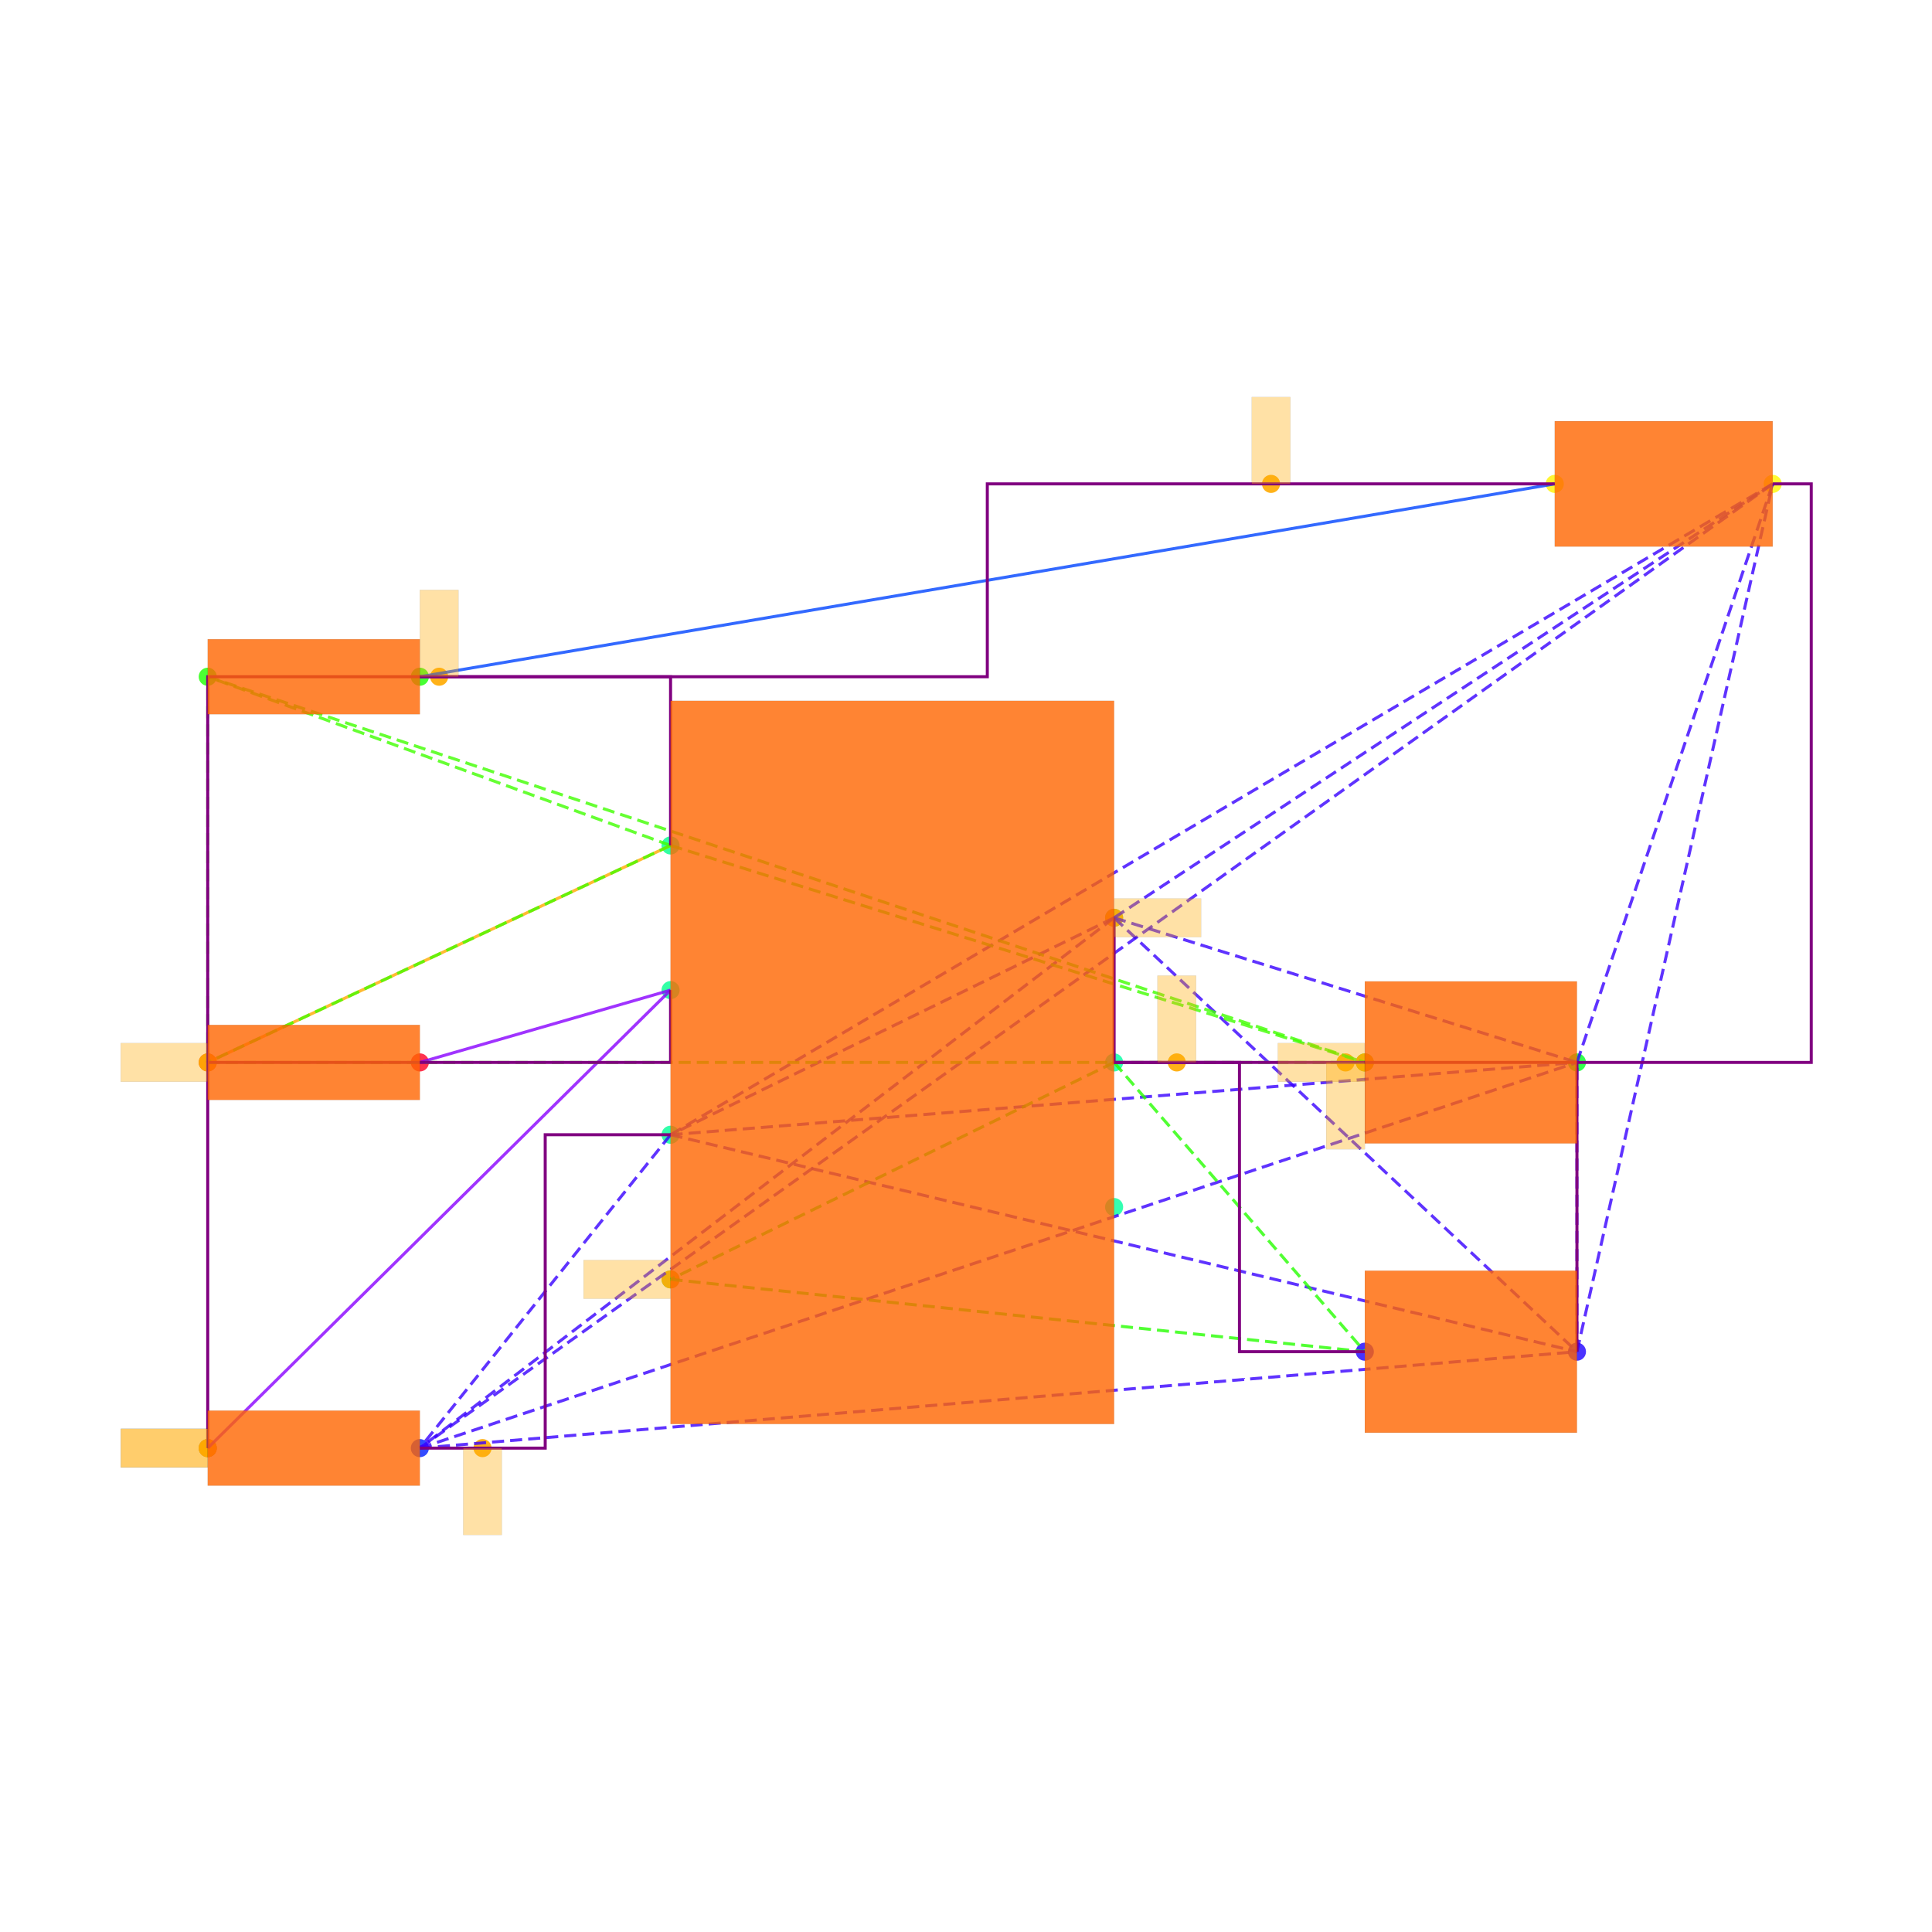
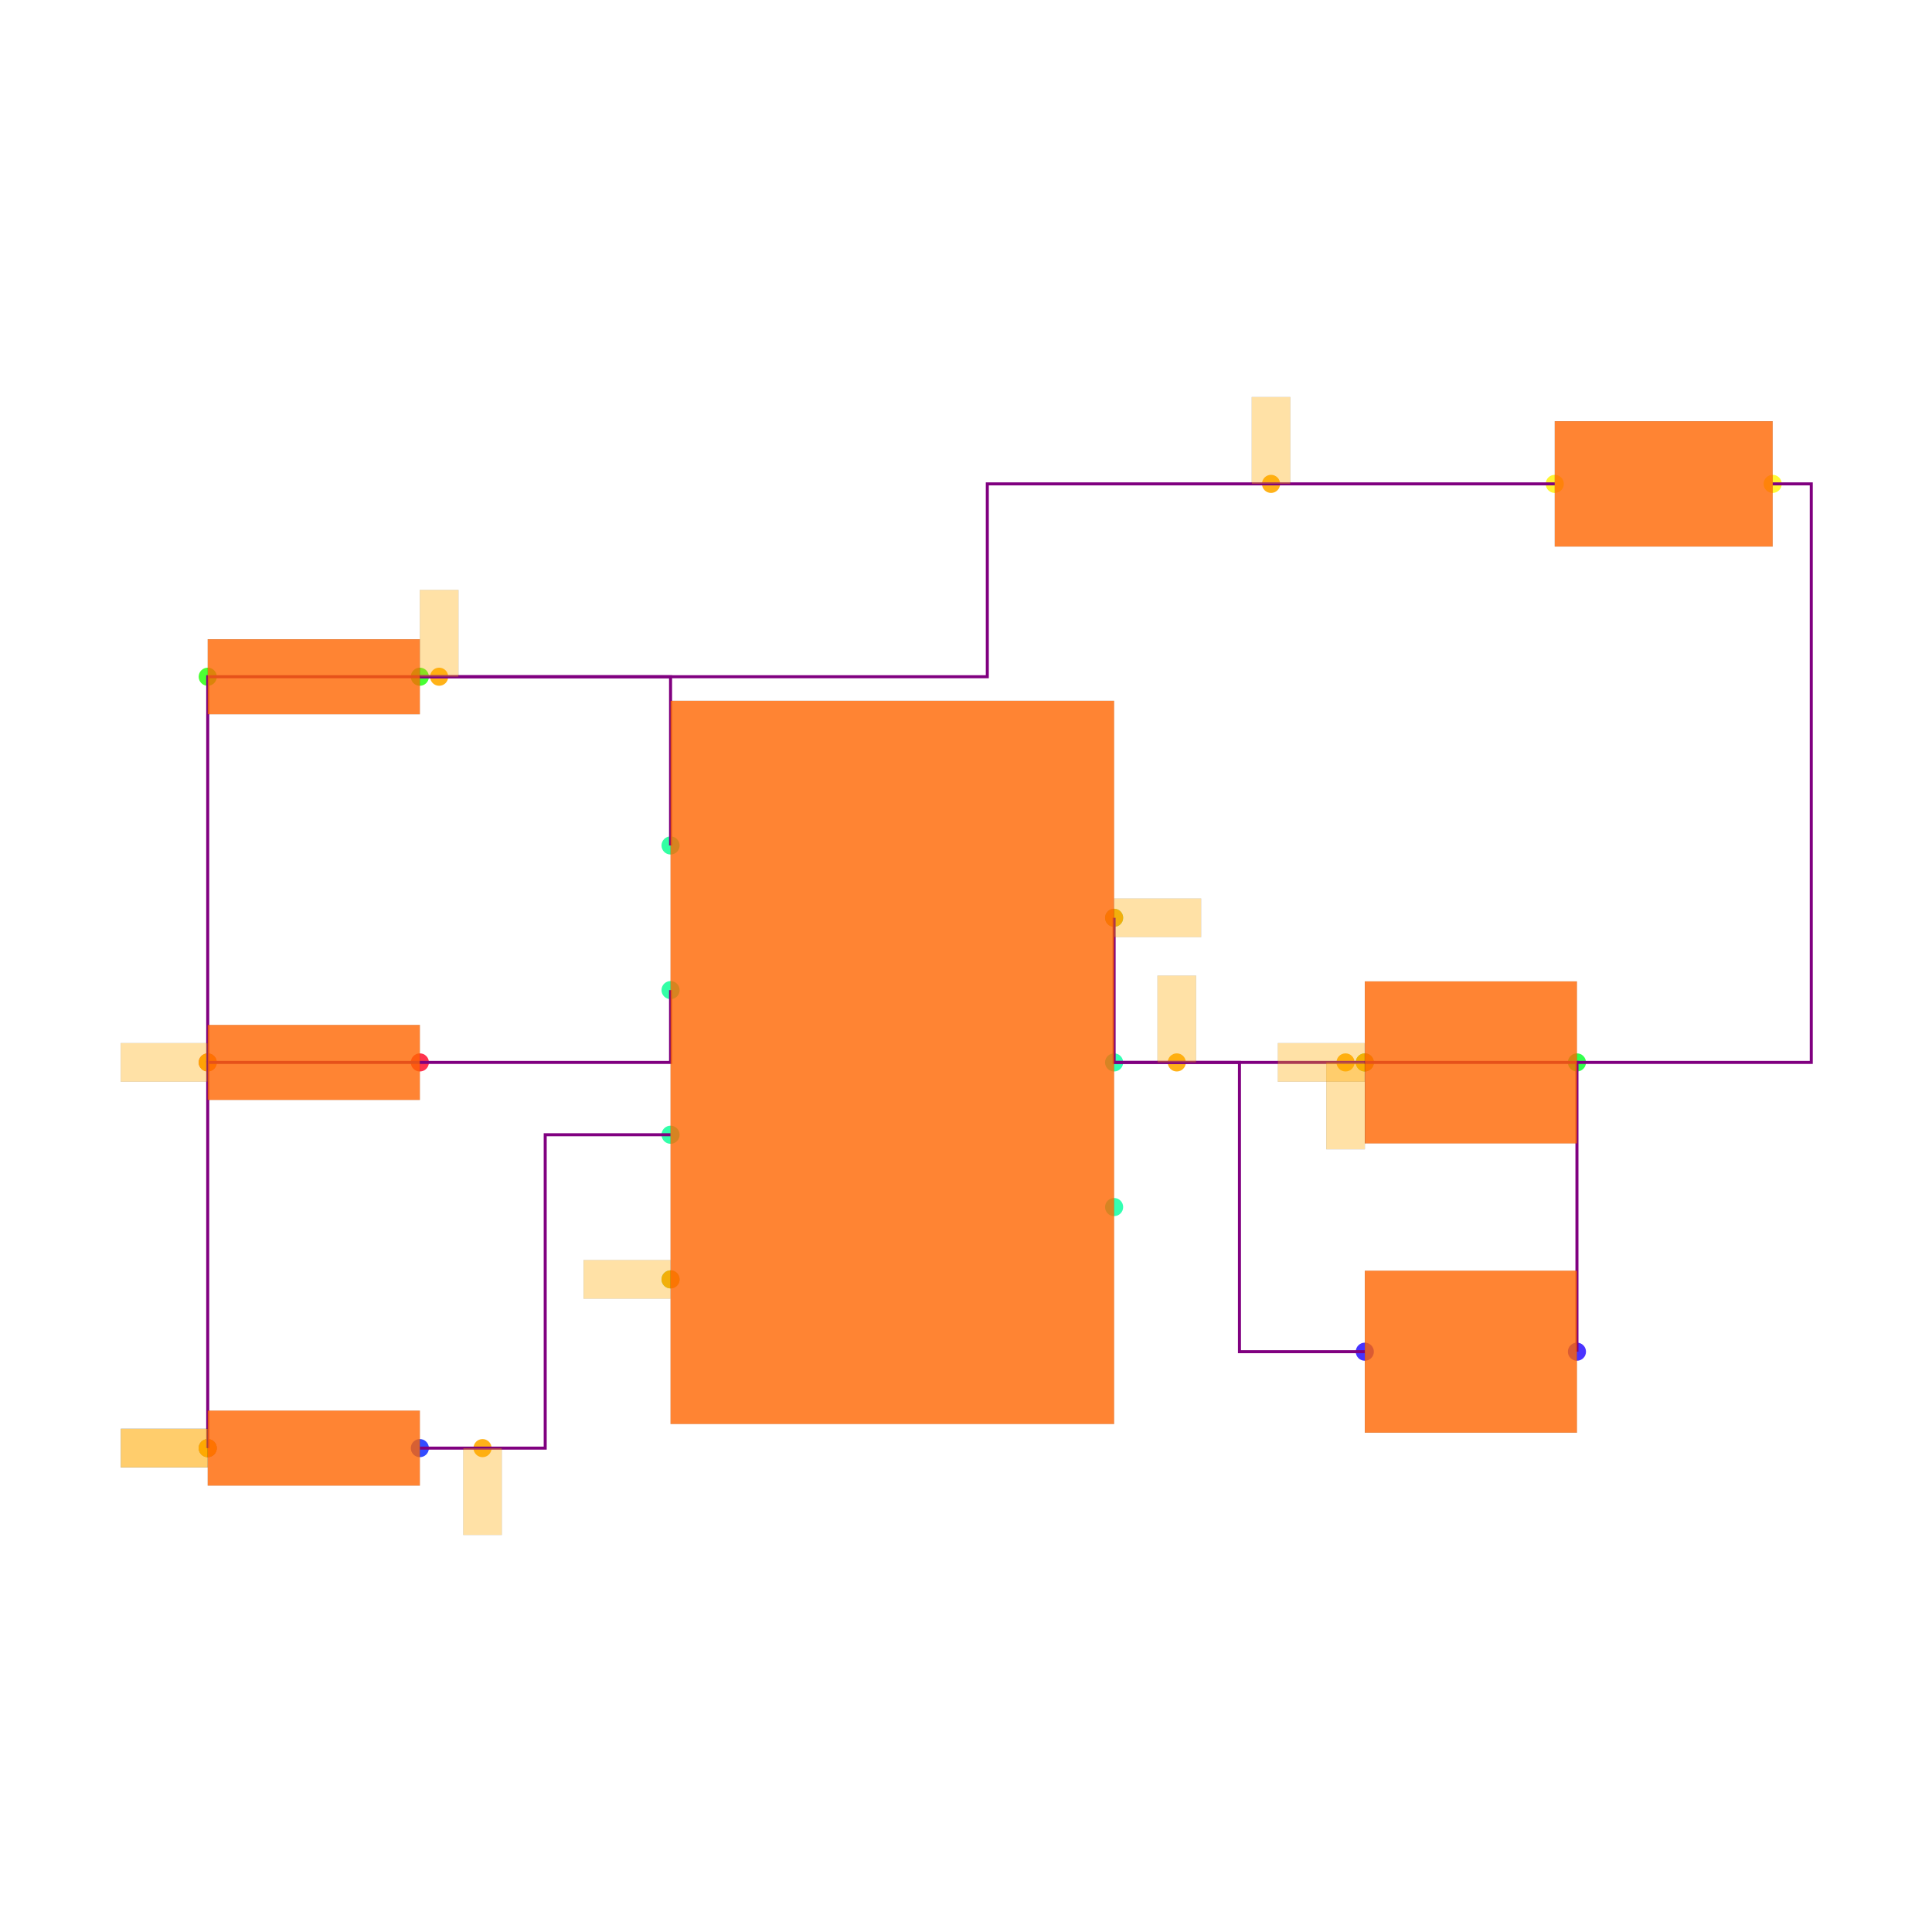
<svg xmlns="http://www.w3.org/2000/svg" width="640" height="640" viewBox="0 0 640 640">
  <rect width="100%" height="100%" fill="white" />
  <g>
    <circle data-type="point" data-label="PWR1.7 x+" data-x="1.15" data-y="0.75" cx="369.062" cy="304.029" r="3" fill="hsl(159, 100%, 50%, 0.8)" />
  </g>
  <g>
    <circle data-type="point" data-label="PWR1.6 x+" data-x="1.15" data-y="0" cx="369.062" cy="351.942" r="3" fill="hsl(158, 100%, 50%, 0.8)" />
  </g>
  <g>
    <circle data-type="point" data-label="PWR1.5 x+" data-x="1.15" data-y="-0.75" cx="369.062" cy="399.854" r="3" fill="hsl(157, 100%, 50%, 0.8)" />
  </g>
  <g>
    <circle data-type="point" data-label="PWR1.4 x-" data-x="-1.15" data-y="-1.125" cx="222.131" cy="423.81" r="3" fill="hsl(156, 100%, 50%, 0.8)" />
  </g>
  <g>
    <circle data-type="point" data-label="PWR1.3 x-" data-x="-1.15" data-y="-0.375" cx="222.131" cy="375.898" r="3" fill="hsl(155, 100%, 50%, 0.8)" />
  </g>
  <g>
    <circle data-type="point" data-label="PWR1.2 x-" data-x="-1.15" data-y="0.375" cx="222.131" cy="327.985" r="3" fill="hsl(154, 100%, 50%, 0.8)" />
  </g>
  <g>
    <circle data-type="point" data-label="PWR1.1 x-" data-x="-1.15" data-y="1.125" cx="222.131" cy="280.073" r="3" fill="hsl(153, 100%, 50%, 0.8)" />
  </g>
  <g>
    <circle data-type="point" data-label="R6.1 x-" data-x="-3.55" data-y="0" cx="68.811" cy="351.942" r="3" fill="hsl(351, 100%, 50%, 0.8)" />
  </g>
  <g>
    <circle data-type="point" data-label="R6.2 x+" data-x="-2.45" data-y="0" cx="139.083" cy="351.942" r="3" fill="hsl(352, 100%, 50%, 0.8)" />
  </g>
  <g>
    <circle data-type="point" data-label="R7.1 x-" data-x="-3.55" data-y="-1.9999999999999998" cx="68.811" cy="479.708" r="3" fill="hsl(232, 100%, 50%, 0.8)" />
  </g>
  <g>
    <circle data-type="point" data-label="R7.2 x+" data-x="-2.45" data-y="-1.9999999999999998" cx="139.083" cy="479.708" r="3" fill="hsl(233, 100%, 50%, 0.8)" />
  </g>
  <g>
    <circle data-type="point" data-label="R8.1 x-" data-x="-3.55" data-y="2" cx="68.811" cy="224.175" r="3" fill="hsl(113, 100%, 50%, 0.8)" />
  </g>
  <g>
    <circle data-type="point" data-label="R8.2 x+" data-x="-2.45" data-y="2" cx="139.083" cy="224.175" r="3" fill="hsl(114, 100%, 50%, 0.8)" />
  </g>
  <g>
    <circle data-type="point" data-label="C6.1 x-" data-x="2.45" data-y="-1.5" cx="452.11" cy="447.766" r="3" fill="hsl(246, 100%, 50%, 0.8)" />
  </g>
  <g>
    <circle data-type="point" data-label="C6.2 x+" data-x="3.55" data-y="-1.5" cx="522.382" cy="447.766" r="3" fill="hsl(247, 100%, 50%, 0.8)" />
  </g>
  <g>
    <circle data-type="point" data-label="C7.1 x-" data-x="2.45" data-y="0" cx="452.11" cy="351.942" r="3" fill="hsl(127, 100%, 50%, 0.8)" />
  </g>
  <g>
    <circle data-type="point" data-label="C7.2 x+" data-x="3.55" data-y="0" cx="522.382" cy="351.942" r="3" fill="hsl(128, 100%, 50%, 0.8)" />
  </g>
  <g>
    <circle data-type="point" data-label="LED1.1 x-" data-x="3.435" data-y="3" cx="515.035" cy="160.292" r="3" fill="hsl(57, 100%, 50%, 0.8)" />
  </g>
  <g>
    <circle data-type="point" data-label="LED1.2 x+" data-x="4.5649999999999995" data-y="3" cx="587.223" cy="160.292" r="3" fill="hsl(58, 100%, 50%, 0.8)" />
  </g>
  <g>
    <circle data-type="point" data-label="" data-x="1.15" data-y="0.75" cx="369.062" cy="304.029" r="3" fill="hsl(40, 100%, 50%, 0.9)" />
  </g>
  <g>
    <circle data-type="point" data-label="" data-x="-2.125" data-y="-1.9999999999999998" cx="159.845" cy="479.708" r="3" fill="hsl(40, 100%, 50%, 0.9)" />
  </g>
  <g>
    <circle data-type="point" data-label="" data-x="2.3499999999999996" data-y="0" cx="445.722" cy="351.942" r="3" fill="hsl(40, 100%, 50%, 0.9)" />
  </g>
  <g>
    <circle data-type="point" data-label="" data-x="1.475" data-y="0" cx="389.824" cy="351.942" r="3" fill="hsl(40, 100%, 50%, 0.9)" />
  </g>
  <g>
    <circle data-type="point" data-label="" data-x="-1.15" data-y="-1.125" cx="222.131" cy="423.81" r="3" fill="hsl(40, 100%, 50%, 0.9)" />
  </g>
  <g>
    <circle data-type="point" data-label="" data-x="-3.55" data-y="-1.9999999999999998" cx="68.811" cy="479.708" r="3" fill="hsl(40, 100%, 50%, 0.9)" />
  </g>
  <g>
    <circle data-type="point" data-label="" data-x="-3.55" data-y="-1.9999999999999998" cx="68.811" cy="479.708" r="3" fill="hsl(40, 100%, 50%, 0.9)" />
  </g>
  <g>
    <circle data-type="point" data-label="" data-x="-3.55" data-y="0" cx="68.811" cy="351.942" r="3" fill="hsl(40, 100%, 50%, 0.9)" />
  </g>
  <g>
    <circle data-type="point" data-label="" data-x="-2.3499999999999996" data-y="2" cx="145.471" cy="224.175" r="3" fill="hsl(40, 100%, 50%, 0.9)" />
  </g>
  <g>
    <circle data-type="point" data-label="" data-x="2.45" data-y="0" cx="452.11" cy="351.942" r="3" fill="hsl(40, 100%, 50%, 0.9)" />
  </g>
  <g>
    <circle data-type="point" data-label="" data-x="1.96375" data-y="3" cx="421.047" cy="160.292" r="3" fill="hsl(40, 100%, 50%, 0.9)" />
  </g>
  <g>
-     <polyline data-points="-3.55,0 -1.15,1.125" data-type="line" data-label="" points="68.811,351.942 222.131,280.073" fill="none" stroke="hsl(40, 100%, 50%, 0.8)" stroke-width="1" />
+     <polyline data-points="-3.55,0 -3.55,2 -1.15,2 -1.15,1.125" data-type="trace" data-label="" points="68.811,351.942 68.811,224.175 222.131,224.175 222.131,280.073" fill="none" stroke="purple" stroke-width="1" />
  </g>
  <g>
-     <polyline data-points="3.435,3 -2.45,2" data-type="line" data-label="" points="515.035,160.292 139.083,224.175" fill="none" stroke="hsl(224, 100%, 50%, 0.8)" stroke-width="1" />
+     <polyline data-points="-3.55,-1.9999999999999998 -3.55,0 -2.45,0 -1.15,0 -1.15,0.375" data-type="trace" data-label="" points="68.811,479.708 68.811,351.942 139.083,351.942 222.131,351.942 222.131,327.985" fill="none" stroke="purple" stroke-width="1" />
  </g>
  <g>
-     <polyline data-points="-1.15,0.375 -2.45,0" data-type="line" data-label="" points="222.131,327.985 139.083,351.942" fill="none" stroke="hsl(272, 100%, 50%, 0.8)" stroke-width="1" />
+     <polyline data-points="1.15,0.75 1.15,0 3.55,0 3.55,-1.5 3.55,0" data-type="trace" data-label="" points="369.062,304.029 369.062,351.942 522.382,351.942 522.382,447.766 522.382,351.942" fill="none" stroke="purple" stroke-width="1" />
  </g>
  <g>
-     <polyline data-points="-1.15,0.375 -3.55,-1.9999999999999998" data-type="line" data-label="" points="222.131,327.985 68.811,479.708" fill="none" stroke="hsl(272, 100%, 50%, 0.8)" stroke-width="1" />
+     <polyline data-points="4.5649999999999995,3 4.765,3 4.765,0 3.55,0" data-type="trace" data-label="" points="587.223,160.292 600,160.292 600,351.942 522.382,351.942" fill="none" stroke="purple" stroke-width="1" />
  </g>
  <g>
-     <polyline data-points="1.15,0.75 -1.15,-0.375" data-type="line" data-label="" points="369.062,304.029 222.131,375.898" fill="none" stroke="hsl(253, 100%, 50%, 0.8)" stroke-width="1" stroke-dasharray="4 2" />
+     <polyline data-points="-2.45,-1.9999999999999998 -1.8,-1.9999999999999998 -1.8,-0.375 -1.15,-0.375" data-type="trace" data-label="" points="139.083,479.708 180.607,479.708 180.607,375.898 222.131,375.898" fill="none" stroke="purple" stroke-width="1" />
  </g>
  <g>
-     <polyline data-points="1.15,0.75 -2.45,-1.9999999999999998" data-type="line" data-label="" points="369.062,304.029 139.083,479.708" fill="none" stroke="hsl(253, 100%, 50%, 0.8)" stroke-width="1" stroke-dasharray="4 2" />
+     <polyline data-points="1.15,0 1.8,0 1.8,-1.5 2.45,-1.5" data-type="trace" data-label="" points="369.062,351.942 410.586,351.942 410.586,447.766 452.11,447.766" fill="none" stroke="purple" stroke-width="1" />
  </g>
  <g>
-     <polyline data-points="1.15,0.75 3.55,-1.5" data-type="line" data-label="" points="369.062,304.029 522.382,447.766" fill="none" stroke="hsl(253, 100%, 50%, 0.8)" stroke-width="1" stroke-dasharray="4 2" />
-   </g>
-   <g>
-     <polyline data-points="1.15,0.75 3.55,0" data-type="line" data-label="" points="369.062,304.029 522.382,351.942" fill="none" stroke="hsl(253, 100%, 50%, 0.8)" stroke-width="1" stroke-dasharray="4 2" />
-   </g>
-   <g>
-     <polyline data-points="1.15,0.75 4.5649999999999995,3" data-type="line" data-label="" points="369.062,304.029 587.223,160.292" fill="none" stroke="hsl(253, 100%, 50%, 0.8)" stroke-width="1" stroke-dasharray="4 2" />
-   </g>
-   <g>
-     <polyline data-points="-1.15,-0.375 -2.45,-1.9999999999999998" data-type="line" data-label="" points="222.131,375.898 139.083,479.708" fill="none" stroke="hsl(253, 100%, 50%, 0.8)" stroke-width="1" stroke-dasharray="4 2" />
-   </g>
-   <g>
-     <polyline data-points="-1.15,-0.375 3.55,-1.5" data-type="line" data-label="" points="222.131,375.898 522.382,447.766" fill="none" stroke="hsl(253, 100%, 50%, 0.8)" stroke-width="1" stroke-dasharray="4 2" />
-   </g>
-   <g>
-     <polyline data-points="-1.15,-0.375 3.55,0" data-type="line" data-label="" points="222.131,375.898 522.382,351.942" fill="none" stroke="hsl(253, 100%, 50%, 0.8)" stroke-width="1" stroke-dasharray="4 2" />
-   </g>
-   <g>
-     <polyline data-points="-1.15,-0.375 4.5649999999999995,3" data-type="line" data-label="" points="222.131,375.898 587.223,160.292" fill="none" stroke="hsl(253, 100%, 50%, 0.8)" stroke-width="1" stroke-dasharray="4 2" />
-   </g>
-   <g>
-     <polyline data-points="-2.45,-1.9999999999999998 3.55,-1.5" data-type="line" data-label="" points="139.083,479.708 522.382,447.766" fill="none" stroke="hsl(253, 100%, 50%, 0.8)" stroke-width="1" stroke-dasharray="4 2" />
-   </g>
-   <g>
-     <polyline data-points="-2.45,-1.9999999999999998 3.55,0" data-type="line" data-label="" points="139.083,479.708 522.382,351.942" fill="none" stroke="hsl(253, 100%, 50%, 0.8)" stroke-width="1" stroke-dasharray="4 2" />
-   </g>
-   <g>
-     <polyline data-points="-2.45,-1.9999999999999998 4.5649999999999995,3" data-type="line" data-label="" points="139.083,479.708 587.223,160.292" fill="none" stroke="hsl(253, 100%, 50%, 0.8)" stroke-width="1" stroke-dasharray="4 2" />
-   </g>
-   <g>
-     <polyline data-points="3.55,-1.5 3.55,0" data-type="line" data-label="" points="522.382,447.766 522.382,351.942" fill="none" stroke="hsl(253, 100%, 50%, 0.8)" stroke-width="1" stroke-dasharray="4 2" />
-   </g>
-   <g>
-     <polyline data-points="3.55,-1.5 4.5649999999999995,3" data-type="line" data-label="" points="522.382,447.766 587.223,160.292" fill="none" stroke="hsl(253, 100%, 50%, 0.8)" stroke-width="1" stroke-dasharray="4 2" />
-   </g>
-   <g>
-     <polyline data-points="3.55,0 4.5649999999999995,3" data-type="line" data-label="" points="522.382,351.942 587.223,160.292" fill="none" stroke="hsl(253, 100%, 50%, 0.8)" stroke-width="1" stroke-dasharray="4 2" />
-   </g>
-   <g>
-     <polyline data-points="1.15,0 -1.15,-1.125" data-type="line" data-label="" points="369.062,351.942 222.131,423.81" fill="none" stroke="hsl(111, 100%, 50%, 0.8)" stroke-width="1" stroke-dasharray="4 2" />
-   </g>
-   <g>
-     <polyline data-points="1.15,0 2.45,-1.5" data-type="line" data-label="" points="369.062,351.942 452.11,447.766" fill="none" stroke="hsl(111, 100%, 50%, 0.8)" stroke-width="1" stroke-dasharray="4 2" />
-   </g>
-   <g>
-     <polyline data-points="-1.15,-1.125 2.45,-1.5" data-type="line" data-label="" points="222.131,423.81 452.11,447.766" fill="none" stroke="hsl(111, 100%, 50%, 0.8)" stroke-width="1" stroke-dasharray="4 2" />
-   </g>
-   <g>
-     <polyline data-points="-1.15,1.125 -3.55,0" data-type="line" data-label="" points="222.131,280.073 68.811,351.942" fill="none" stroke="hsl(105, 100%, 50%, 0.8)" stroke-width="1" stroke-dasharray="4 2" />
-   </g>
-   <g>
-     <polyline data-points="-1.15,1.125 -3.55,2" data-type="line" data-label="" points="222.131,280.073 68.811,224.175" fill="none" stroke="hsl(105, 100%, 50%, 0.8)" stroke-width="1" stroke-dasharray="4 2" />
-   </g>
-   <g>
-     <polyline data-points="-1.15,1.125 2.45,0" data-type="line" data-label="" points="222.131,280.073 452.11,351.942" fill="none" stroke="hsl(105, 100%, 50%, 0.8)" stroke-width="1" stroke-dasharray="4 2" />
-   </g>
-   <g>
-     <polyline data-points="-3.55,0 -3.55,2" data-type="line" data-label="" points="68.811,351.942 68.811,224.175" fill="none" stroke="hsl(105, 100%, 50%, 0.8)" stroke-width="1" stroke-dasharray="4 2" />
-   </g>
-   <g>
-     <polyline data-points="-3.55,0 2.45,0" data-type="line" data-label="" points="68.811,351.942 452.11,351.942" fill="none" stroke="hsl(105, 100%, 50%, 0.8)" stroke-width="1" stroke-dasharray="4 2" />
-   </g>
-   <g>
-     <polyline data-points="-3.55,2 2.45,0" data-type="line" data-label="" points="68.811,224.175 452.11,351.942" fill="none" stroke="hsl(105, 100%, 50%, 0.8)" stroke-width="1" stroke-dasharray="4 2" />
-   </g>
-   <g>
-     <polyline data-points="-3.55,0 -3.55,2 -1.15,2 -1.15,1.125" data-type="line" data-label="" points="68.811,351.942 68.811,224.175 222.131,224.175 222.131,280.073" fill="none" stroke="purple" stroke-width="1" />
-   </g>
-   <g>
-     <polyline data-points="-3.55,-1.9999999999999998 -3.55,0 -2.45,0 -1.15,0 -1.15,0.375" data-type="line" data-label="" points="68.811,479.708 68.811,351.942 139.083,351.942 222.131,351.942 222.131,327.985" fill="none" stroke="purple" stroke-width="1" />
-   </g>
-   <g>
-     <polyline data-points="1.15,0.75 1.15,0 3.55,0 3.55,-1.5 3.55,0" data-type="line" data-label="" points="369.062,304.029 369.062,351.942 522.382,351.942 522.382,447.766 522.382,351.942" fill="none" stroke="purple" stroke-width="1" />
-   </g>
-   <g>
-     <polyline data-points="4.5649999999999995,3 4.765,3 4.765,0 3.55,0" data-type="line" data-label="" points="587.223,160.292 600,160.292 600,351.942 522.382,351.942" fill="none" stroke="purple" stroke-width="1" />
-   </g>
-   <g>
-     <polyline data-points="-2.45,-1.9999999999999998 -1.8,-1.9999999999999998 -1.8,-0.375 -1.15,-0.375" data-type="line" data-label="" points="139.083,479.708 180.607,479.708 180.607,375.898 222.131,375.898" fill="none" stroke="purple" stroke-width="1" />
-   </g>
-   <g>
-     <polyline data-points="1.15,0 1.8,0 1.8,-1.5 2.45,-1.5" data-type="line" data-label="" points="369.062,351.942 410.586,351.942 410.586,447.766 452.11,447.766" fill="none" stroke="purple" stroke-width="1" />
-   </g>
-   <g>
-     <polyline data-points="3.435,3 0.49249999999999994,3 0.49249999999999994,2 -2.45,2" data-type="line" data-label="" points="515.035,160.292 327.059,160.292 327.059,224.175 139.083,224.175" fill="none" stroke="purple" stroke-width="1" />
+     <polyline data-points="3.435,3 0.49249999999999994,3 0.49249999999999994,2 -2.45,2" data-type="trace" data-label="" points="515.035,160.292 327.059,160.292 327.059,224.175 139.083,224.175" fill="none" stroke="purple" stroke-width="1" />
  </g>
  <g>
    <rect data-type="rect" data-label="schematic_component_0" data-x="0" data-y="0" x="222.131" y="232.161" width="146.931" height="239.562" fill="hsl(24, 100%, 50%, 0.8)" stroke="black" stroke-width="0.016" />
  </g>
  <g>
    <rect data-type="rect" data-label="schematic_component_1" data-x="-3" data-y="0" x="68.811" y="339.519" width="70.272" height="24.845" fill="hsl(24, 100%, 50%, 0.8)" stroke="black" stroke-width="0.016" />
  </g>
  <g>
    <rect data-type="rect" data-label="schematic_component_2" data-x="-3" data-y="-2" x="68.811" y="467.286" width="70.272" height="24.845" fill="hsl(24, 100%, 50%, 0.8)" stroke="black" stroke-width="0.016" />
  </g>
  <g>
    <rect data-type="rect" data-label="schematic_component_3" data-x="-3" data-y="2" x="68.811" y="211.753" width="70.272" height="24.845" fill="hsl(24, 100%, 50%, 0.8)" stroke="black" stroke-width="0.016" />
  </g>
  <g>
    <rect data-type="rect" data-label="schematic_component_4" data-x="3" data-y="-1.5" x="452.11" y="420.935" width="70.272" height="53.662" fill="hsl(24, 100%, 50%, 0.8)" stroke="black" stroke-width="0.016" />
  </g>
  <g>
    <rect data-type="rect" data-label="schematic_component_5" data-x="3" data-y="0" x="452.11" y="325.111" width="70.272" height="53.662" fill="hsl(24, 100%, 50%, 0.8)" stroke="black" stroke-width="0.016" />
  </g>
  <g>
    <rect data-type="rect" data-label="schematic_component_6" data-x="4" data-y="3" x="515.035" y="139.53" width="72.188" height="41.524" fill="hsl(24, 100%, 50%, 0.8)" stroke="black" stroke-width="0.016" />
  </g>
  <g>
    <rect data-type="rect" data-label="" data-x="1.376" data-y="0.75" x="369.126" y="297.641" width="28.747" height="12.777" fill="hsl(40, 100%, 50%, 0.35)" stroke="black" stroke-width="0.016" />
  </g>
  <g>
    <rect data-type="rect" data-label="" data-x="-2.125" data-y="-2.2249999999999996" x="153.457" y="479.708" width="12.777" height="28.747" fill="hsl(40, 100%, 50%, 0.35)" stroke="black" stroke-width="0.016" />
  </g>
  <g>
    <rect data-type="rect" data-label="" data-x="2.3499999999999996" data-y="-0.225" x="439.334" y="351.942" width="12.777" height="28.747" fill="hsl(40, 100%, 50%, 0.35)" stroke="black" stroke-width="0.016" />
  </g>
  <g>
    <rect data-type="rect" data-label="" data-x="1.475" data-y="0.225" x="383.436" y="323.194" width="12.777" height="28.747" fill="hsl(40, 100%, 50%, 0.35)" stroke="black" stroke-width="0.016" />
  </g>
  <g>
    <rect data-type="rect" data-label="" data-x="-1.376" data-y="-1.125" x="193.32" y="417.422" width="28.747" height="12.777" fill="hsl(40, 100%, 50%, 0.35)" stroke="black" stroke-width="0.016" />
  </g>
  <g>
    <rect data-type="rect" data-label="" data-x="-3.775" data-y="-1.9999999999999998" x="40.064" y="473.32" width="28.747" height="12.777" fill="hsl(40, 100%, 50%, 0.35)" stroke="black" stroke-width="0.016" />
  </g>
  <g>
    <rect data-type="rect" data-label="" data-x="-3.776" data-y="-1.9999999999999998" x="40" y="473.32" width="28.747" height="12.777" fill="hsl(40, 100%, 50%, 0.35)" stroke="black" stroke-width="0.016" />
  </g>
  <g>
    <rect data-type="rect" data-label="" data-x="-3.776" data-y="0" x="40" y="345.553" width="28.747" height="12.777" fill="hsl(40, 100%, 50%, 0.35)" stroke="black" stroke-width="0.016" />
  </g>
  <g>
    <rect data-type="rect" data-label="" data-x="-2.3499999999999996" data-y="2.225" x="139.083" y="195.428" width="12.777" height="28.747" fill="hsl(40, 100%, 50%, 0.35)" stroke="black" stroke-width="0.016" />
  </g>
  <g>
    <rect data-type="rect" data-label="" data-x="2.224" data-y="0" x="423.299" y="345.553" width="28.747" height="12.777" fill="hsl(40, 100%, 50%, 0.35)" stroke="black" stroke-width="0.016" />
  </g>
  <g>
    <rect data-type="rect" data-label="" data-x="1.96375" data-y="3.225" x="414.659" y="131.545" width="12.777" height="28.747" fill="hsl(40, 100%, 50%, 0.35)" stroke="black" stroke-width="0.016" />
  </g>
  <g id="crosshair" style="display: none">
    <line id="crosshair-h" y1="0" y2="640" stroke="#666" stroke-width="0.5" />
    <line id="crosshair-v" x1="0" x2="640" stroke="#666" stroke-width="0.5" />
    <text id="coordinates" font-family="monospace" font-size="12" fill="#666" />
  </g>
</svg>
